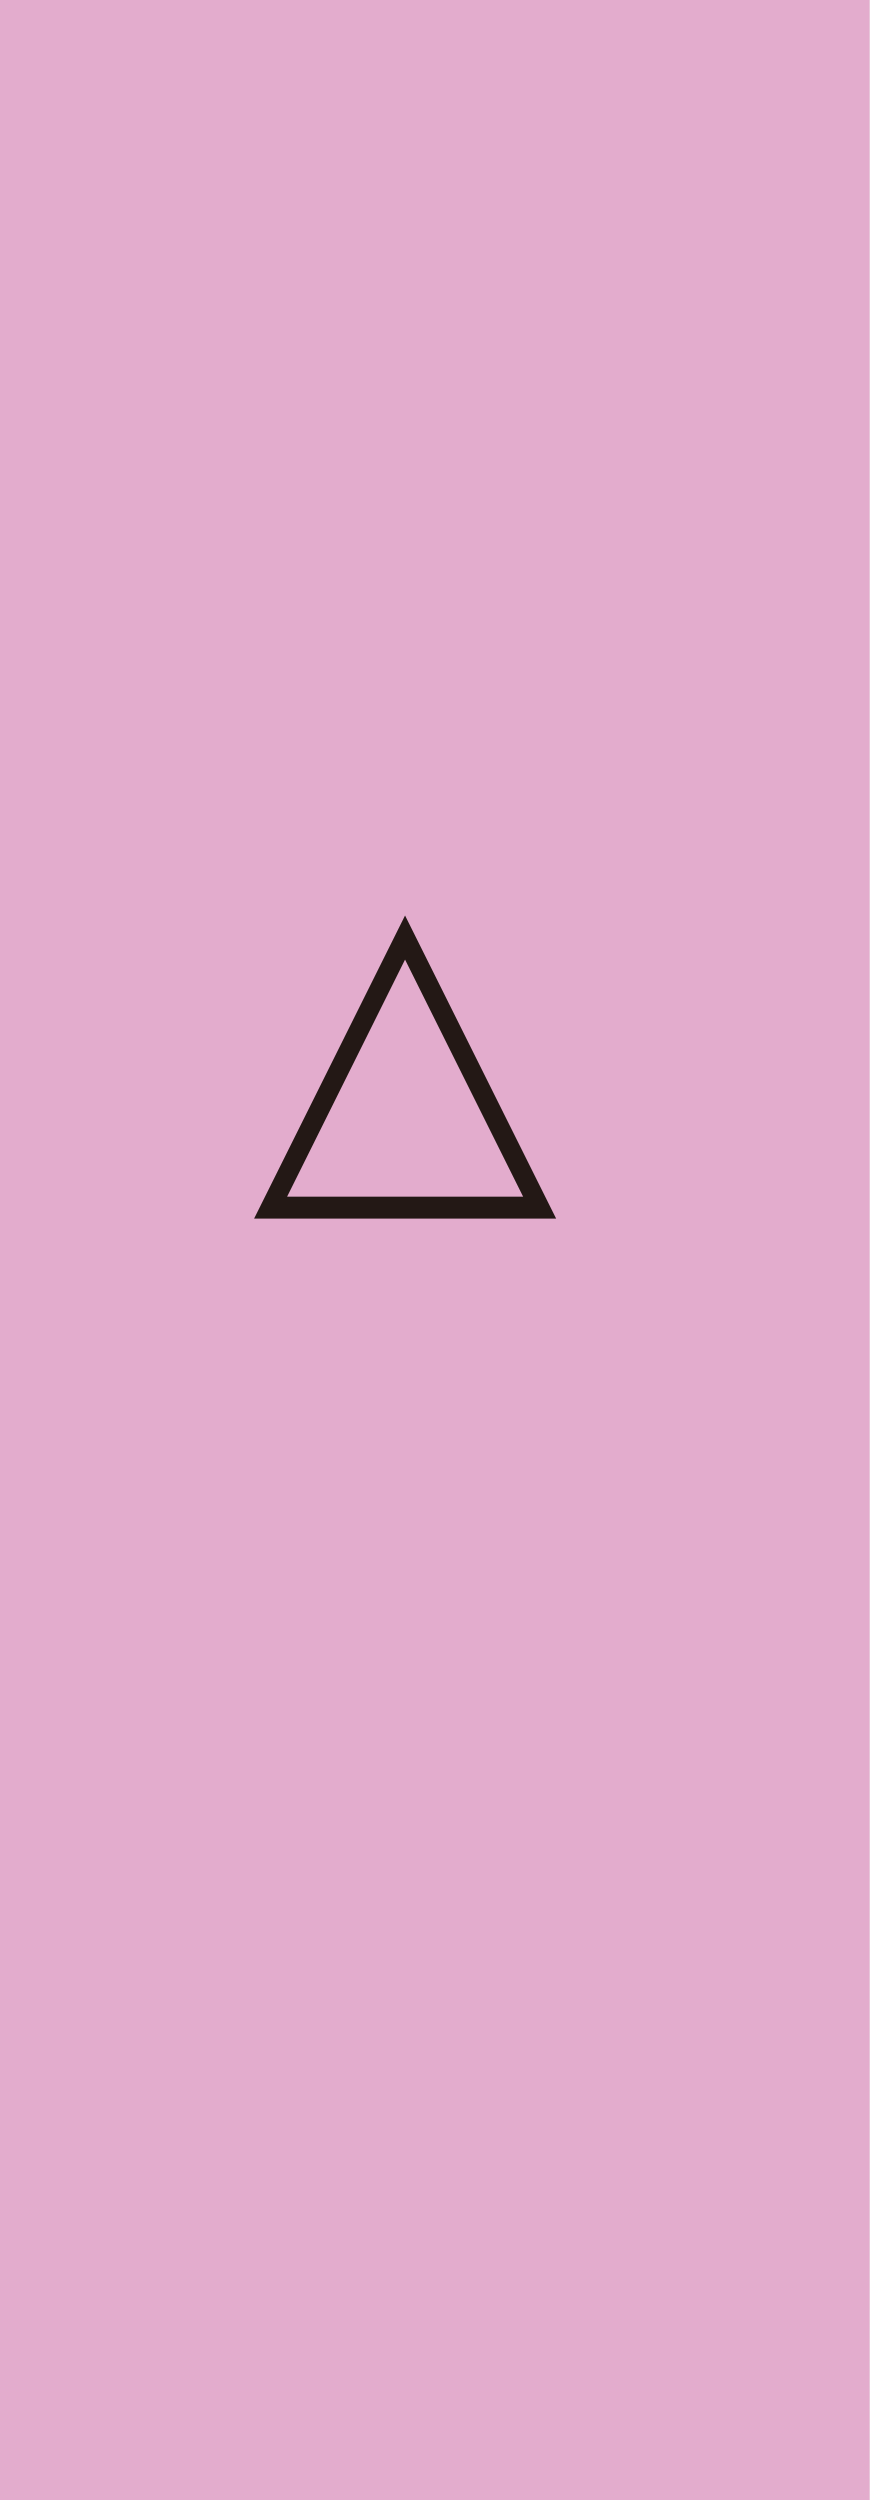
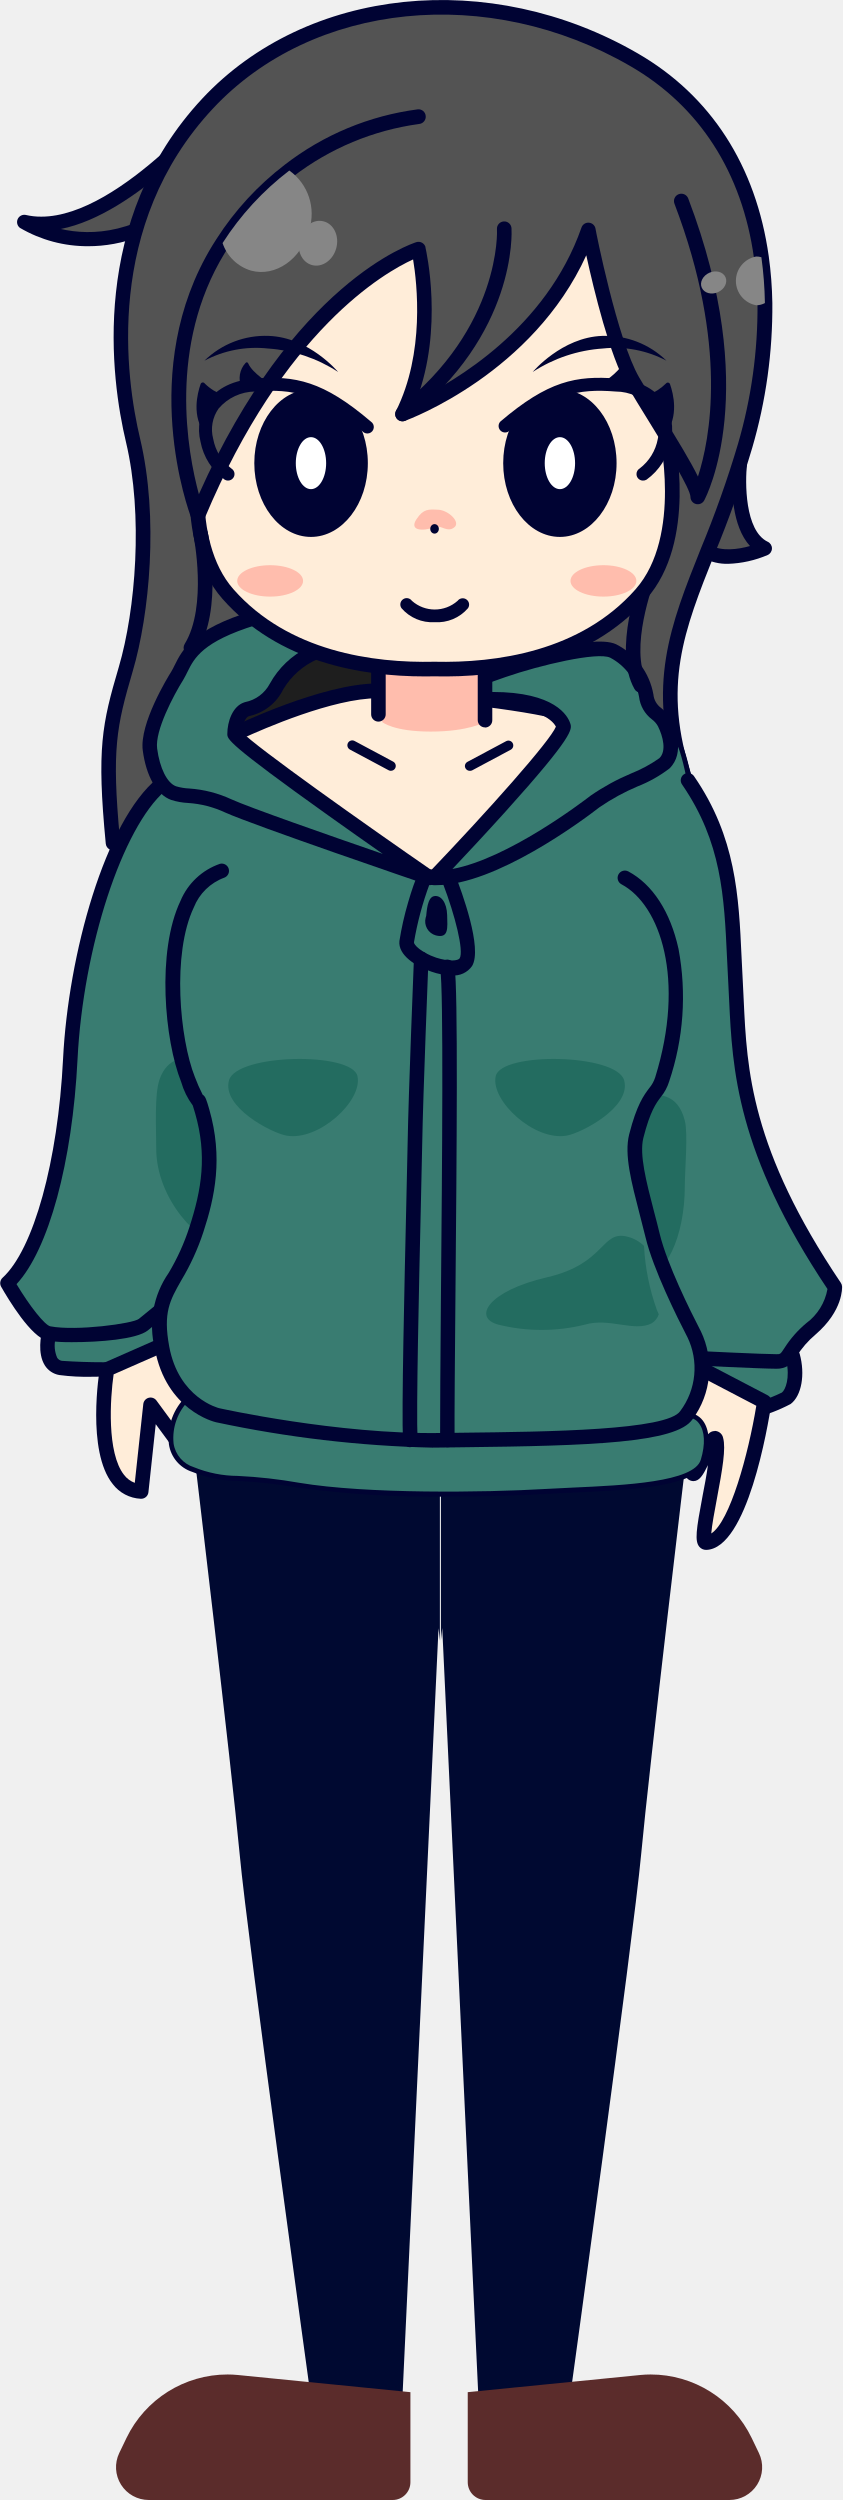
- <svg xmlns="http://www.w3.org/2000/svg" viewBox="0 0 103.23 296.77">
+ <svg xmlns="http://www.w3.org/2000/svg" viewBox="0 0 203.74 604.88">
  <defs>
-     <style>.cls-1{fill:#e3accd;}.cls-2{font-size:47px;fill:#231815;font-family:KozGoPr6N-Regular-83pv-RKSJ-H, Kozuka Gothic Pr6N;}</style>
+     <style>.cls-1{fill:#535353;}.cls-2{fill:#000333;}.cls-3{fill:#000931;}.cls-4{fill:#5b2c2b;}.cls-5{fill:#397c71;}.cls-6{fill:#ffedd9;}.cls-7{fill:#1e1e1e;}.cls-8{fill:#236c60;}.cls-9{fill:#ffbdad;}.cls-10{fill:#fff;}.cls-11{fill:#868686;}</style>
  </defs>
  <g id="レイヤー_2" data-name="レイヤー 2">
-     <g id="レイヤー_1-2" data-name="レイヤー 1">
-       <rect class="cls-1" width="103.23" height="296.77" />
-       <text class="cls-2" transform="translate(30.02 138.88)">△</text>
+     <g id="_女_表情パターン" data-name="【女】表情パターン">
+       <g id="ノーマル">
+         <g id="グループ_335" data-name="グループ 335">
+           <path id="パス_1098" data-name="パス 1098" class="cls-1" d="M179,112.06s-2,16.81,6,20.62c0,0-16.62,7.48-18.28-6.62S179,112.06,179,112.06Z" />
+           <path id="パス_1099" data-name="パス 1099" class="cls-2" d="M176.17,136.42a12.12,12.12,0,0,1-6-1.42,10.78,10.78,0,0,1-5.11-8.73A13.92,13.92,0,0,1,168,114.91,16,16,0,0,1,179,110.3a1.77,1.77,0,0,1,1.75,1.78,1.1,1.1,0,0,1,0,.18c-.5,4.33-.57,16.15,5,18.82a1.76,1.76,0,0,1,0,3.2A26.5,26.5,0,0,1,176.17,136.42Zm1-22.4a11.27,11.27,0,0,0-6.52,3.26,10.61,10.61,0,0,0-2.06,8.58,7.39,7.39,0,0,0,3.35,6.08c2.67,1.51,6.63,1,9.52.17-4.4-4.82-4.51-13.92-4.29-18.09Z" />
+         </g>
+         <g id="グループ_336" data-name="グループ 336">
+           <path id="パス_1100" data-name="パス 1100" class="cls-1" d="M56,22.21S27,58.63,5.81,53.67c0,0,19.48,13.22,41.81-7.27S56,22.21,56,22.21Z" />
+           <path id="パス_1101" data-name="パス 1101" class="cls-2" d="M21.44,59.57A32.26,32.26,0,0,1,4.82,55.13,1.76,1.76,0,0,1,6.21,52a16,16,0,0,0,3.78.42c19.46,0,44.35-30.93,44.62-31.26a1.77,1.77,0,0,1,1.83-.6,7.84,7.84,0,0,1,5.38,5.43c1.31,5.3-3.07,12.62-13,21.75S29.11,59.57,21.44,59.57ZM14.72,55.4c7.32,1.69,18.94,1.41,31.7-10.3C58.13,34.35,59,29,58.41,26.79a4,4,0,0,0-1.89-2.43C52.19,29.59,32.82,51.79,14.72,55.4Z" />
+         </g>
+         <g id="グループ_340" data-name="グループ 340">
+           <path id="パス_1107" data-name="パス 1107" class="cls-1" d="M180.28,107.88c-9.69,33.94-25.11,48.92-14.54,80.66s-57.16,58.18-57.16,58.18L27.35,204c-2.21-22.92-.88-28.6,3.07-42.07s6.18-36.83,1.77-55.34S24.7,52.35,50.27,25s69.64-30,103.13-10.58c18.9,11,28.13,28.5,30.83,47.81a89.23,89.23,0,0,1,.84,11.08A118.8,118.8,0,0,1,180.28,107.88Z" />
+           <path id="パス_1108" data-name="パス 1108" class="cls-2" d="M108.58,248.48a1.67,1.67,0,0,1-.82-.21L26.53,205.53a1.77,1.77,0,0,1-.94-1.4c-2.21-23-.92-28.91,3.15-42.73s5.94-36.8,1.74-54.44c-3.62-15.19-9-53.69,18.5-83.15,25.27-27,69.56-31.59,105.31-10.9C172,23.14,182.92,40.12,186,62a93,93,0,0,1,.87,11.3A121.29,121.29,0,0,1,182,108.36a259.76,259.76,0,0,1-9.13,25.7c-7.4,18.55-12.75,32-5.43,53.91,4.6,13.81-4.14,28.68-25.3,43a192.17,192.17,0,0,1-32.9,17.37A1.74,1.74,0,0,1,108.58,248.48ZM29,202.86l79.66,41.92c7.24-3,64.75-27.62,55.4-55.68-7.73-23.18-1.89-37.81,5.5-56.33a258.2,258.2,0,0,0,9-25.37h0a117.67,117.67,0,0,0,4.72-34,90.09,90.09,0,0,0-.84-10.88C179.58,41.73,169.22,25.65,152.52,16,118.17-3.91,75.71.4,51.55,26.23,25.16,54.44,30.42,91.52,33.9,106.15c4.54,19.08,2.26,42.54-1.79,56.26C28.17,175.84,27,181.26,29,202.85Z" />
+         </g>
+         <g id="体">
+           <path class="cls-3" d="M46.87,350.84s9.17,76.8,11.14,98c1.85,20,17.22,131.41,17.22,131.41H97.36l8.74-186.29.33,3V346.85Z" />
+           <path class="cls-3" d="M166.25,350.84s-9.18,76.8-11.14,98c-1.86,20-17.22,131.41-17.22,131.41H115.76L107,393.91l-.32,3V346.85Z" />
+           <path class="cls-4" d="M36,604.88H95a4.3,4.3,0,0,0,4.3-4.3V578.79l-41.8-4.16q-1.22-.12-2.43-.12h0a27.16,27.16,0,0,0-24.47,15.37l-1.75,3.64A7.93,7.93,0,0,0,36,604.88Z" />
+           <path class="cls-4" d="M176.48,604.88h-59a4.3,4.3,0,0,1-4.31-4.3V578.79l41.8-4.16c.81-.08,1.62-.12,2.44-.12h0a27.13,27.13,0,0,1,24.46,15.37l1.75,3.64A7.92,7.92,0,0,1,176.48,604.88Z" />
+           <g id="グループ_337" data-name="グループ 337">
+             <path id="パス_1102" data-name="パス 1102" class="cls-5" d="M11.84,322.69S10,330.07,14.65,331s21.27,0,21.27,0l9.58-14.33-12.56-2.42Z" />
+             <path id="パス_1103" data-name="パス 1103" class="cls-2" d="M22.32,333.11a51,51,0,0,1-8-.42,5.18,5.18,0,0,1-3.46-2.31c-1.91-3-.85-7.59-.73-8.1a1.81,1.81,0,0,1,1-1.22l21.11-8.49a1.71,1.71,0,0,1,1-.09l12.56,2.42a1.77,1.77,0,0,1,1.4,2.06,2,2,0,0,1-.27.65L37.4,331.93a1.75,1.75,0,0,1-1.37.78C35.57,332.74,28.51,333.11,22.32,333.11ZM13.4,324a7.39,7.39,0,0,0,.43,4.5,1.64,1.64,0,0,0,1.16.76,147.72,147.72,0,0,0,20,0l7.62-11.38L33.13,316Z" />
+           </g>
+           <g id="グループ_338" data-name="グループ 338">
+             <path id="パス_1104" data-name="パス 1104" class="cls-6" d="M25.89,331.31S21.1,360,34.16,360.88l2.26-21,7.16,9.75,6.19-28.84Z" />
+             <path id="パス_1105" data-name="パス 1105" class="cls-2" d="M34.16,362.63h-.11a9.05,9.05,0,0,1-6.79-3.58c-6.36-8-3.24-27.22-3.1-28a1.73,1.73,0,0,1,1-1.32l23.88-10.52a1.78,1.78,0,0,1,2.33.91,1.82,1.82,0,0,1,.11,1.08L45.3,350a1.76,1.76,0,0,1-3.14.67l-4.48-6.09-1.77,16.48A1.76,1.76,0,0,1,34.16,362.63Zm-6.67-30.1c-.83,5.77-1.69,19,2.53,24.33a5.76,5.76,0,0,0,2.59,1.92l2.06-19.08a1.77,1.77,0,0,1,3.17-.86l4.84,6.59,4.64-21.62Z" />
+           </g>
+           <g id="グループ_341" data-name="グループ 341">
+             <path id="パス_1109" data-name="パス 1109" class="cls-7" d="M59.7,165.26c8.51-7.11,17.85-14.63,23.63-14.14S96.64,158.31,97,164.51,82.49,175.09,76.3,176.26,53.82,185.43,53.74,178A18.56,18.56,0,0,1,59.7,165.26Z" />
+             <path id="パス_1110" data-name="パス 1110" class="cls-2" d="M57.74,182.87a6.59,6.59,0,0,1-3.91-1A4.52,4.52,0,0,1,52,178a20.22,20.22,0,0,1,6.55-14.07l0,0c9.91-8.28,18.61-15.1,24.92-14.54s14.85,7.74,15.24,15c.49,9.24-21.87,13.52-22.1,13.56a55.25,55.25,0,0,0-6.13,1.83A46.36,46.36,0,0,1,57.74,182.87Zm3.11-16.28A16.87,16.87,0,0,0,55.51,178c0,.76.26.94.37,1,1.89,1.36,9.16-1.07,13.51-2.51a57.49,57.49,0,0,1,6.6-2c8-1.49,19.43-5.87,19.22-9.91-.29-5.33-7.24-11.32-12-11.72-5.35-.43-15.56,8.06-22.33,13.71Z" />
+           </g>
+           <g id="グループ_343" data-name="グループ 343">
+             <path id="パス_1112" data-name="パス 1112" class="cls-5" d="M156,176.47a39.18,39.18,0,0,1,8.07,3.19c1.4,1.22,5.15,17.3,4,27.66S170.88,327,170.88,327s1.56,16.83-11.5,18.6-95.62-6.53-95.62-6.53S36.32,320.32,35,301s3.76-81.16,3.76-81.16l13.42-36.59,22.48-6.82Z" />
+             <path id="パス_1113" data-name="パス 1113" class="cls-2" d="M153.77,346.42c-22.3,0-87-6.47-90.08-6.78a.52.52,0,0,1-.27-.1c-1.13-.77-27.69-19.11-29-38.46-1.31-19.11,3.71-80.62,3.76-81.24a.45.45,0,0,1,0-.16l13.43-36.59a.61.61,0,0,1,.39-.36l22.47-6.82a.52.52,0,0,1,.17,0H156l.17,0a37.65,37.65,0,0,1,8.3,3.31c1.61,1.41,5.36,17.68,4.24,28.17-1.08,10.2,2.75,118.49,2.79,119.58a27,27,0,0,1-.88,8.81c-1.69,6-5.54,9.63-11.13,10.38A45.07,45.07,0,0,1,153.77,346.42ZM64,338.49c4,.4,82.76,8.22,95.34,6.51,12.36-1.67,11-17.79,11-18-.17-4.5-3.88-109.5-2.79-119.78,1.12-10.5-2.81-26.21-3.85-27.16a36,36,0,0,0-7.77-3H74.73l-22.11,6.71L39.33,220c-.21,2.55-5,62.29-3.75,81C36.81,319.13,62,337.1,64,338.48Z" />
+           </g>
+           <g id="グループ_345" data-name="グループ 345">
+             <path id="パス_1115" data-name="パス 1115" class="cls-5" d="M191.79,328.09c1.32,4.85.22,8.93-1.54,10.25A38.52,38.52,0,0,1,168,342.19c-9.92-1.54-8.6-8.82-8.6-8.82l13.22-16.52Z" />
+             <path id="パス_1116" data-name="パス 1116" class="cls-2" d="M172.64,344.3a33.05,33.05,0,0,1-4.87-.36,12.28,12.28,0,0,1-8.52-4.55,9,9,0,0,1-1.54-6.33,1.77,1.77,0,0,1,.35-.79l13.23-16.52a1.75,1.75,0,0,1,2.27-.42l19.12,11.24a1.8,1.8,0,0,1,.81,1c1.37,5,.45,10.15-2.19,12.13A39.87,39.87,0,0,1,172.64,344.3Zm-11.49-10.23a5.39,5.39,0,0,0,1,3.32,8.92,8.92,0,0,0,6.15,3.06,37.25,37.25,0,0,0,20.88-3.52c.87-.66,2-3.54,1.07-7.7l-17.17-10.09Z" />
+           </g>
+           <g id="グループ_346" data-name="グループ 346">
+             <path id="パス_1117" data-name="パス 1117" class="cls-6" d="M184.91,339.19s-5.14,33.76-14.06,34.08c-2.37.09,3.71-20.1,2.4-24.87-.75-2.75-4.8,10.24-5.83,8-3.9-8.7-5.83-29.36-5.83-29.36Z" />
+             <path id="パス_1118" data-name="パス 1118" class="cls-2" d="M170.83,375a2.11,2.11,0,0,1-1.61-.74c-1.17-1.37-.78-4.1.75-12.22.44-2.34,1-5.11,1.32-7.55-1.26,2.57-2.1,3.87-3.56,3.87h0a2.12,2.12,0,0,1-1.89-1.32c-4-8.86-5.89-29.06-6-29.91a1.77,1.77,0,0,1,2.57-1.73l23.32,12.19a1.77,1.77,0,0,1,.93,1.83c-.89,5.87-5.86,35.22-15.74,35.58Zm2.08-28.78h.21a2.1,2.1,0,0,1,1.84,1.68c.7,2.55-.15,7.51-1.52,14.79-.52,2.79-1.2,6.36-1.35,8.34,4.51-2.88,8.95-19.06,10.9-30.9l-19.28-10.08a136.22,136.22,0,0,0,4.36,23c.29-.59.58-1.2.81-1.68C170.46,348,171.3,346.25,172.91,346.25Z" />
+           </g>
+           <g id="グループ_348" data-name="グループ 348">
+             <path id="パス_1120" data-name="パス 1120" class="cls-5" d="M166.5,188.81C177.62,205,177,220.22,178,237.73s0,37.91,24,73.61c0,0,.33,4.85-5.79,10.14s-4.79,7.93-8.31,7.93-21.38-.88-21.38-.88l-28.27-18.07V247l3.3-23.86" />
+             <path id="パス_1121" data-name="パス 1121" class="cls-2" d="M187.87,331.17c-3.53,0-20.73-.84-21.46-.88a1.75,1.75,0,0,1-.86-.28l-28.27-18.07a1.74,1.74,0,0,1-.81-1.48V247a1.93,1.93,0,0,1,0-.24l3.3-23.86a1.76,1.76,0,0,1,3.5.43v.05L140,247.11v62.38l27.06,17.3c2.83.14,17.69.86,20.82.86.92,0,.95,0,1.91-1.48a26.11,26.11,0,0,1,5.26-6,13.1,13.1,0,0,0,5.16-8.29c-22.07-33-23-53.36-23.79-69.76q-.1-2.16-.21-4.26c-.12-2-.21-4.05-.3-6-.7-15.07-1.3-28.08-10.85-42a1.76,1.76,0,1,1,2.82-2.12.83.83,0,0,1,.08.12c10.12,14.73,10.78,28.86,11.47,43.82.09,2,.18,4,.3,6q.12,2.12.21,4.29c.79,16.88,1.68,36,23.51,68.43a1.8,1.8,0,0,1,.29.87c0,.23.32,5.79-6.39,11.59a22.62,22.62,0,0,0-4.61,5.29A5.18,5.18,0,0,1,187.87,331.17Z" />
+           </g>
+           <g id="グループ_349" data-name="グループ 349">
+             <path id="パス_1122" data-name="パス 1122" class="cls-5" d="M67,216.79l-3.77,22.6V296.9s-25.46,21.16-28.6,23.64-19.34,2.81-22.81,2.15S1.76,310.46,1.76,310.46c7.61-6.95,13.89-27.77,15.21-54.21s10.67-57.17,22.21-66.6l16-3.49,9.52,11.57" />
+             <path id="パス_1123" data-name="パス 1123" class="cls-2" d="M17.56,324.74a42.23,42.23,0,0,1-6-.32c-4-.75-9.64-10.21-11.28-13.09a1.77,1.77,0,0,1,.34-2.17c7.51-6.86,13.4-28.16,14.64-53,1.26-25.22,10.15-57.5,22.86-67.87a1.81,1.81,0,0,1,.74-.35l16-3.49a1.77,1.77,0,0,1,1.74.6l9.52,11.57a1.77,1.77,0,0,1-2.73,2.24l-8.83-10.74L40,191.29c-10.39,8.91-19.88,37.9-21.24,65-1.26,25-7,46.05-14.76,54.41,3.18,5.32,6.88,10,8.2,10.21,6.24,1.19,20-.67,21.39-1.8,2.82-2.22,24-19.79,27.93-23.08V239.39a1.37,1.37,0,0,1,0-.29l3.77-22.6a1.77,1.77,0,0,1,3.48.58L65,239.53V296.9a1.77,1.77,0,0,1-.63,1.36c-1,.87-25.5,21.2-28.63,23.66C33,324.07,23.93,324.74,17.56,324.74Z" />
+           </g>
+           <g id="グループ_350" data-name="グループ 350">
+             <path id="パス_1124" data-name="パス 1124" class="cls-5" d="M45.51,338.23c-3.91,3.14-7.55,14,1.21,17.35s8.76,1,25.62,3.8,46,2.31,59.83,1.49,35.86-.66,37.93-7.44-.21-11.15-4-11-54.21-4.18-54.21-4.18l-59.67-1.15Z" />
+             <path id="パス_1125" data-name="パス 1125" class="cls-2" d="M108.26,362.11a242.43,242.43,0,0,1-36-2.15,118.43,118.43,0,0,0-14.79-1.65,29.76,29.76,0,0,1-10.94-2.18,8.26,8.26,0,0,1-5.66-6.67,13.91,13.91,0,0,1,4.28-11.7.61.61,0,0,1,.27-.12l6.66-1.15,59.78,1.14c.54.05,50.45,4.33,54.18,4.18a4.79,4.79,0,0,1,4,1.89c1.65,2.16,1.88,5.77.63,9.9-1.89,6.18-17.83,6.9-31.88,7.53-2.31.1-4.53.21-6.58.33C125.92,361.83,117.33,362.11,108.26,362.11Zm-62.5-23.33A12.89,12.89,0,0,0,42,349.28,7.11,7.11,0,0,0,46.93,355a28.53,28.53,0,0,0,10.6,2.1,118.49,118.49,0,0,1,14.91,1.67c16.33,2.72,44.65,2.37,59.7,1.48,2.05-.12,4.28-.23,6.6-.33,12.31-.56,29.17-1.32,30.81-6.7,1.15-3.76,1-7-.44-8.84a3.44,3.44,0,0,0-3-1.43c-3.79.12-52.22-4-54.28-4.18l-59.63-1.15Z" />
+           </g>
+           <g id="グループ_351" data-name="グループ 351">
+             <path id="パス_1126" data-name="パス 1126" class="cls-8" d="M58.92,277.91c0,12.26,1.07,23.29-4.76,23.29s-16.36-11-16.36-23.29c0-4.92-.48-13.08.81-16.76,1.92-5.5,6.25-5.45,9.75-5.45C54.19,255.7,58.92,265.64,58.92,277.91Z" />
+           </g>
+           <g id="グループ_352" data-name="グループ 352">
+             <path id="パス_1127" data-name="パス 1127" class="cls-8" d="M165.69,287c0,12.26-4.72,22.21-10.55,22.21s-10.55-9.95-10.55-22.21,4.72-22.21,10.55-22.21c4,0,8.77-.56,10.55,6.34C166.51,274.28,165.69,283.14,165.69,287Z" />
+           </g>
+           <g id="グループ_353" data-name="グループ 353">
+             <path id="パス_1128" data-name="パス 1128" class="cls-6" d="M56.75,177.57S78.45,167,91.56,167.11s43.09,3.74,46.39,6.27-24.27,41.15-34.86,38.7-43.81-23.93-43.81-23.93Z" />
+             <path id="パス_1129" data-name="パス 1129" class="cls-2" d="M104,214a5.94,5.94,0,0,1-1.32-.15c-10.76-2.49-43-23.29-44.37-24.17a1.8,1.8,0,0,1-.76-1.07L55,178a1.76,1.76,0,0,1,.95-2c.89-.44,22-10.64,35.4-10.64h.19c12,.09,43.41,3.54,47.46,6.63,1.74,1.34.81,4-.32,6.38C134.26,187.8,114.76,214,104,214Zm-43.18-26.9c4.5,2.88,33.25,21.14,42.66,23.32.88.2,3.56.16,9.25-4.62,11.23-9.45,22.92-27.36,23.69-31.22-4.57-2.09-31.63-5.55-44.88-5.64h-.17c-10.78,0-27.81,7.48-32.58,9.67Z" />
+           </g>
+           <g id="グループ_354" data-name="グループ 354">
+             <path id="パス_1130" data-name="パス 1130" class="cls-5" d="M151.21,212.4c10.58,5.62,16.42,25,9,48.78-1.24,4-3.55,2.95-6.29,13.72-1.41,5.55,1.65,14.52,4,24.1,2.18,9,9.94,23.59,10,23.78a19.1,19.1,0,0,1-1.87,19.62c-4,5.83-34.38,5.75-59.62,6.09s-53.77-6.09-53.77-6.09-10.91-2.51-13.46-16.35,3.75-14.39,8.31-28.48c3-9.29,4.53-18,1.41-28.75-1.62-5.59.11,1.2-3.42-7.68-4.92-12.37-7.18-45.65,8.24-50.52" />
+             <path id="パス_1131" data-name="パス 1131" class="cls-2" d="M104.57,350.26a281.19,281.19,0,0,1-52.29-6.14c-.5-.11-12.08-2.95-14.81-17.75A22.51,22.51,0,0,1,40.8,308a53.87,53.87,0,0,0,5-11c3-9.21,4.36-17.45,1.39-27.72-.1-.36-.38-1.3-.55-1.81a17.75,17.75,0,0,1-2.81-5.7c-4-10-6-31.55-.16-43.8A16,16,0,0,1,53.22,209a1.76,1.76,0,0,1,1.06,3.35,12.6,12.6,0,0,0-7.39,7.21c-5.33,11.22-3.41,31.77.25,41a42.14,42.14,0,0,0,1.89,4.3c.69.41.91,1.19,1.6,3.54C54,280.12,52,289.61,49.2,298.11a57.65,57.65,0,0,1-5.33,11.66c-2.77,4.87-4.44,7.81-2.93,16,2.3,12.55,12,14.93,12.12,14.95.27.06,28.66,6.36,53.35,6l5.42-.07c20.93-.24,49.6-.58,52.76-5.24a17.26,17.26,0,0,0,1.71-17.93l-.1-.18c-2.39-4.62-8.15-16.2-10-23.89-.46-1.9-.95-3.77-1.43-5.62-2-7.76-3.78-14.44-2.54-19.33,1.83-7.18,3.57-9.48,4.83-11.16a7.72,7.72,0,0,0,1.47-2.64c7.34-23.62,1.27-41.69-8.16-46.7a1.76,1.76,0,1,1,1.65-3.12h0c5.87,3.13,10.19,9.78,12.15,18.76a63.64,63.64,0,0,1-2.28,32.1,11,11,0,0,1-2,3.72c-1.15,1.52-2.58,3.41-4.23,9.91-1,4,.71,10.59,2.52,17.57.48,1.85,1,3.75,1.45,5.68,1.77,7.31,7.39,18.59,9.72,23.1a4.17,4.17,0,0,0,.21.4,20.73,20.73,0,0,1-2,21.31c-3.9,5.75-24.56,6.42-55.64,6.78l-5.41.07C105.83,350.24,105.2,350.26,104.57,350.26Z" />
+           </g>
+           <g id="グループ_355" data-name="グループ 355">
+             <path id="パス_1132" data-name="パス 1132" class="cls-5" d="M105,212.39s32.28-33.71,31.29-36.8S130.13,169,118,169.2l-4.35-4a71.19,71.19,0,0,1,8-3.06c6.57-2.27,22.45-6.64,26.69-4.65a15.12,15.12,0,0,1,8,10.8c.66,4.19,3.08,4,4.4,6.61s2.65,7.21,0,9.77-11.9,5.43-16.75,9.18S118.45,212.83,105,212.39Z" />
+             <path id="パス_1133" data-name="パス 1133" class="cls-2" d="M105.57,214.17c-.21,0-.42,0-.62,0a1.76,1.76,0,0,1-1.22-3c14.29-14.92,29.44-31.95,30.77-35.35-1-2-5.35-5.08-16.46-4.86a1.79,1.79,0,0,1-1.23-.46l-4.35-4a1.76,1.76,0,0,1-.11-2.49,1.63,1.63,0,0,1,.46-.36,72.11,72.11,0,0,1,8.28-3.18c.21-.07,21.9-7.44,28-4.58a16.94,16.94,0,0,1,9,12.12,4.57,4.57,0,0,0,1.93,3.33,8.58,8.58,0,0,1,2.31,2.77c.91,1.81,3.57,8-.35,11.82a31.7,31.7,0,0,1-7.76,4.36,52.42,52.42,0,0,0-9.14,5C141,198.46,119.92,214.17,105.57,214.17Zm13.54-46.75c15.22,0,18.29,5.81,18.87,7.63.44,1.36.93,2.89-15.64,21.28-4.85,5.37-9.77,10.64-12.87,13.92,13.35-2.47,31.26-16.06,33.47-17.77a54.29,54.29,0,0,1,9.81-5.36,32.55,32.55,0,0,0,6.79-3.68c1.75-1.7.9-5.22-.35-7.73a5.22,5.22,0,0,0-1.47-1.67,8,8,0,0,1-3.1-5.45,13.44,13.44,0,0,0-7-9.47c-3.09-1.44-16.86,1.77-25.38,4.72-2.46.85-4.19,1.49-5.37,1.95l1.8,1.64Z" />
+           </g>
+           <g id="グループ_356" data-name="グループ 356">
+             <path id="パス_1134" data-name="パス 1134" class="cls-5" d="M61.64,149.47c-16.36,5-16.57,10.47-18.78,14s-7.27,12.79-6.61,17.85,2.64,9.47,5.73,10.58,6.39,0,13.22,3.08S104,212.39,104,212.39s-47.25-32.62-47.25-34.82.89-5.28,2.87-5.94a10.55,10.55,0,0,0,7.27-5.52,19.34,19.34,0,0,1,9.59-8.36c2.09-.45-6.38-8.27-6.38-8.27Z" />
+             <path id="パス_1135" data-name="パス 1135" class="cls-2" d="M104,214.16a1.8,1.8,0,0,1-.57-.1c-1.72-.58-42.11-14.39-48.94-17.47a25,25,0,0,0-9-2.31,16,16,0,0,1-4.06-.73c-3.5-1.25-6.07-5.74-6.89-12-.84-6.46,6.08-17.75,6.87-19,.29-.47.56-1,.85-1.6,1.83-3.69,4.33-8.73,18.9-13.15a1.81,1.81,0,0,1,.51-.08H70.1a1.75,1.75,0,0,1,1.19.47c7.88,7.28,7.42,9,7.2,9.77a2.11,2.11,0,0,1-1.65,1.52,18.1,18.1,0,0,0-8.32,7.32,11.92,11.92,0,0,1-8.1,6.43l-.25.08c-.79.26-1.52,2-1.64,3.8,3.12,3.43,29.86,22.37,46.47,33.84a1.78,1.78,0,0,1,.45,2.46,1.8,1.8,0,0,1-1.46.76ZM61.9,151.24c-12.9,4-14.9,8-16.52,11.27-.33.66-.63,1.28-1,1.9-2.45,3.91-6.92,12.42-6.36,16.69.63,4.78,2.42,8.37,4.57,9.14a13,13,0,0,0,3.21.54,28.87,28.87,0,0,1,10.15,2.6c4.38,2,23.73,8.76,36.67,13.23-3.95-2.76-8.62-6.05-13.26-9.36C55,179.86,55,178.85,55,177.58c0-3,1.28-6.7,4.07-7.63l.26-.08a8.63,8.63,0,0,0,5.94-4.43,21.15,21.15,0,0,1,9.23-8.8,54.07,54.07,0,0,0-5.08-5.4Z" />
+           </g>
+           <g id="グループ_357" data-name="グループ 357">
+             <path id="パス_1136" data-name="パス 1136" class="cls-9" d="M117.35,174.71s-4,2.3-13.11,2.3-11.74-2.3-11.74-2.3v-13h24.84Z" />
+           </g>
+           <g id="グループ_360" data-name="グループ 360">
+             <path id="パス_1140" data-name="パス 1140" class="cls-2" d="M94.58,186.5a1.19,1.19,0,0,1-.56-.14l-9.35-5a1.18,1.18,0,0,1,1.12-2.08h0l9.34,5a1.18,1.18,0,0,1,.49,1.59,1.16,1.16,0,0,1-1,.62Z" />
+           </g>
+           <g id="グループ_361" data-name="グループ 361">
+             <path id="パス_1141" data-name="パス 1141" class="cls-2" d="M113.66,186.5a1.19,1.19,0,0,1-1.18-1.17,1.17,1.17,0,0,1,.62-1l9.36-5a1.17,1.17,0,1,1,1.11,2.07h0l-9.35,5A1.19,1.19,0,0,1,113.66,186.5Z" />
+           </g>
+           <g id="グループ_362" data-name="グループ 362">
+             <path id="パス_1142" data-name="パス 1142" class="cls-2" d="M109.28,236a15.37,15.37,0,0,1-4.88-.9c-3.81-1.29-8.13-4-7.76-7.43a74.28,74.28,0,0,1,2.1-9.32c2-6.85,2.74-7.35,3.27-7.68a1.86,1.86,0,0,1,1.21-.3l5.27.11a1.76,1.76,0,0,1,1.61,1.11c1.61,4.12,6.69,17.87,4.12,22.14A5.38,5.38,0,0,1,109.28,236Zm-5.35-22.09A77.61,77.61,0,0,0,100.16,228c-.06.55,1.7,2.46,5.38,3.71,3.13,1,5.31.76,5.68.15,1.06-1.78-1.14-10.47-4-17.94Z" />
+           </g>
+           <g id="グループ_363" data-name="グループ 363">
+             <path id="パス_1143" data-name="パス 1143" class="cls-2" d="M105,216.83c1.65-.34,3.11,1.48,3.19,4.58s.42,5.7-2.72,4.92A3.52,3.52,0,0,1,103,222a2.91,2.91,0,0,1,.12-.39C103.24,220.59,103.38,217.16,105,216.83Z" />
+           </g>
+           <g id="グループ_364" data-name="グループ 364">
+             <path id="パス_1144" data-name="パス 1144" class="cls-2" d="M99.26,350.16a1.77,1.77,0,0,1-1.76-1.67c-.35-7.06.34-37.14.8-57.05.15-6.27.27-11.48.32-14.52.21-12.43,1.52-44.65,1.53-45a1.76,1.76,0,0,1,3.52.15c0,.32-1.31,32.5-1.52,44.9-.06,3-.18,8.25-.32,14.54-.46,19.85-1.15,49.85-.8,56.77a1.77,1.77,0,0,1-1.68,1.85h-.09Z" />
+           </g>
+           <g id="グループ_365" data-name="グループ 365">
+             <path id="パス_1145" data-name="パス 1145" class="cls-2" d="M108.25,350.16a1.77,1.77,0,0,1-1.77-1.74c0-6,.07-19.64.21-35.38.28-31.06.66-73.59-.18-78.62a1.77,1.77,0,1,1,3.46-.7.5.5,0,0,0,0,.12c.89,5.34.52,46.31.23,79.23-.14,15.73-.26,29.31-.21,35.31a1.75,1.75,0,0,1-1.75,1.78h0Z" />
+           </g>
+           <g id="グループ_368" data-name="グループ 368">
+             <path id="パス_1149" data-name="パス 1149" class="cls-2" d="M91.56,174.6a1.76,1.76,0,0,1-1.76-1.77h0V161.4a1.76,1.76,0,0,1,3.52-.12v11.55A1.76,1.76,0,0,1,91.56,174.6Z" />
+           </g>
+           <g id="グループ_369" data-name="グループ 369">
+             <path id="パス_1150" data-name="パス 1150" class="cls-2" d="M117.35,176a1.76,1.76,0,0,1-1.76-1.76h0V161.73a1.76,1.76,0,0,1,3.52,0v12.53a1.76,1.76,0,0,1-1.76,1.77Z" />
+           </g>
+           <g id="グループ_372" data-name="グループ 372">
+             <path id="パス_1152" data-name="パス 1152" class="cls-8" d="M159.39,318a4,4,0,0,1-1.68,2.16c-4.2,2.21-10.25-1.42-16.2.34a43.34,43.34,0,0,1-20.93,0c-6.29-1.65-2.54-8.15,11.79-11.46s13-11.49,19.5-9.81a8.78,8.78,0,0,1,3.95,2.22,54.1,54.1,0,0,0,3.08,15.41Z" />
+           </g>
+           <g id="グループ_373" data-name="グループ 373">
+             <path id="パス_1153" data-name="パス 1153" class="cls-8" d="M137.14,274.76c-7.81,1.42-18.51-8.43-17.2-14.38s29.26-5.45,31.07,1S140.77,274.1,137.14,274.76Z" />
+           </g>
+           <g id="グループ_374" data-name="グループ 374">
+             <path id="パス_1154" data-name="パス 1154" class="cls-8" d="M69.29,274.76c7.81,1.42,18.51-8.43,17.2-14.38s-29.26-5.45-31.08,1S65.66,274.1,69.29,274.76Z" />
+           </g>
+         </g>
+         <g id="グループ_342" data-name="グループ 342">
+           <path id="パス_1111" data-name="パス 1111" class="cls-2" d="M155.05,167.6a1.75,1.75,0,0,1-1.54-.9c-5.32-9.44,1.23-26.66,1.51-27.39a1.76,1.76,0,0,1,3.29,1.27c-.06.17-6.23,16.41-1.73,24.39a1.76,1.76,0,0,1-.67,2.4,1.74,1.74,0,0,1-.87.23Z" />
+         </g>
+         <g id="グループ_358" data-name="グループ 358">
+           <path id="パス_1137" data-name="パス 1137" class="cls-6" d="M161.12,104.14s6.13,25.85-6,39.61c-12,13.55-30.58,18.56-50,18.12-19.39.44-38-4.57-50-18.12-12.14-13.76-6-39.61-6-39.61s38.68-62.81,53.17-64.58,55-1.76,58.79,64.58" />
+           <path id="パス_1138" data-name="パス 1138" class="cls-2" d="M102.74,163.66c-15.26,0-35.39-3.43-48.89-18.74-12.6-14.28-6.66-40.1-6.4-41.19a1.67,1.67,0,0,1,.21-.52c4-6.5,39.55-63.58,54.45-65.4,10.63-1.29,26-.58,38.84,10.16,13,10.9,20.41,29.72,21.91,55.91.55,2.42,5.8,27.17-6.44,41C142.21,161,120.66,164,105.09,163.64Zm2.36-3.55c14.91.34,35.37-2.43,48.68-17.53,11.41-12.92,5.68-37.79,5.62-38a2.87,2.87,0,0,1-.05-.31C157.93,79,151,61,138.69,50.67c-11.87-9.93-26.22-10.57-36.15-9.36-3.09.38-11.21,5.06-30.79,32.22-10.53,14.6-19.64,29.2-20.93,31.28-.59,2.72-5.07,25.59,5.67,37.77,13.32,15.1,33.79,17.87,48.61,17.53Z" />
+         </g>
+         <g id="グループ_359" data-name="グループ 359">
+           <path id="パス_1139" data-name="パス 1139" class="cls-2" d="M105.14,150.54a9.8,9.8,0,0,1-8-3.39,1.54,1.54,0,0,1,2.52-1.78h0a8.32,8.32,0,0,0,11.06,0,1.55,1.55,0,0,1,2.15-.32,1.52,1.52,0,0,1,.35,2.12A9.8,9.8,0,0,1,105.14,150.54Z" />
+         </g>
+         <g id="グループ_366" data-name="グループ 366">
+           <path id="パス_1146" data-name="パス 1146" class="cls-1" d="M164.86,48.6c17.63,46.28,4,71.62,4,71.62,0-3.52-10.14-18.51-15.65-28s-10.8-36.6-10.8-36.6c-11.24,32.18-45,44.52-45,44.52,9-17.85,3.89-39.89,3.89-39.89s-30.41,9.51-53.37,64.36c0,0-13.15-34.61,5-64.36.31-.49.61-1,.93-1.47h0A68.48,68.48,0,0,1,70,41.26a65.45,65.45,0,0,1,31.27-13" />
+           <path id="パス_1147" data-name="パス 1147" class="cls-2" d="M47.88,126.41h0a1.79,1.79,0,0,1-1.62-1.14C45.69,123.82,33,89.5,51.41,59.36c.29-.47.58-.94.88-1.39a1.27,1.27,0,0,1,.07-.12,70.55,70.55,0,0,1,16.55-18,66.64,66.64,0,0,1,32.21-13.4A1.75,1.75,0,0,1,103,28.05v0A1.77,1.77,0,0,1,101.39,30,64.28,64.28,0,0,0,71,42.66a66.86,66.86,0,0,0-15.64,17l-.09.14c-.31.47-.6.95-.9,1.43-13.74,22.48-9,48.19-6.25,58.35C70.9,68.44,99.49,59,100.73,58.59a1.77,1.77,0,0,1,2.21,1.15l0,.14c.2.85,4.42,19.64-2.17,36.86,9.16-4.41,31.38-17.24,39.92-41.68a1.74,1.74,0,0,1,1.79-1.18,1.76,1.76,0,0,1,1.6,1.42c0,.27,5.3,27,10.59,36.06,1.55,2.66,3.44,5.71,5.44,8.94,4,6.44,7,11.41,8.76,15,2.88-8.84,7.43-31.61-5.68-66A1.76,1.76,0,1,1,166.51,48h0c17.71,46.5,4.44,72,3.87,73.09a1.77,1.77,0,0,1-3.32-.84c0-2-6-11.67-9.92-18.06-2-3.25-3.91-6.33-5.48-9-4.07-7-7.93-22.85-9.81-31.42C128.9,90.23,99.3,101.34,98,101.82a1.76,1.76,0,0,1-2.27-1,1.8,1.8,0,0,1,.09-1.4c7-14,5.09-30.88,4.13-36.65-6.86,3.12-31.32,17-50.42,62.6A1.78,1.78,0,0,1,47.88,126.41Z" />
+         </g>
+         <g id="グループ_370" data-name="グループ 370">
+           <path id="パス_1151" data-name="パス 1151" class="cls-9" d="M105.46,127.51c-3.76,1.24-6.38.69-4.7-1.87s2.87-2.42,5.29-2.31,5.52,3,3.84,4.29S106.85,127.05,105.46,127.51Z" />
+         </g>
+         <g id="グループ_371" data-name="グループ 371">
+           <ellipse id="楕円形_27" data-name="楕円形 27" class="cls-2" cx="105.14" cy="127.96" rx="1.04" ry="1.15" />
+         </g>
+         <g id="グループ_383" data-name="グループ 383">
+           <g id="グループ_381" data-name="グループ 381">
+             <g id="グループ_375" data-name="グループ 375">
+               <path id="パス_1155" data-name="パス 1155" class="cls-2" d="M161.25,87.27a21.09,21.09,0,0,0-15.56-6c-9.78.35-16.8,8.73-16.8,8.73a35.38,35.38,0,0,1,17-5.68A26.7,26.7,0,0,1,161.25,87.27Z" />
+             </g>
+             <g id="グループ_379" data-name="グループ 379">
+               <g id="グループ_376" data-name="グループ 376">
+                 <path id="パス_1156" data-name="パス 1156" class="cls-2" d="M155.54,116.28A1.57,1.57,0,0,1,154,114.7a1.55,1.55,0,0,1,.75-1.34,11.61,11.61,0,0,0,4.41-7.18,8.81,8.81,0,0,0-1.3-7.32,11.73,11.73,0,0,0-8.9-4.13c-9.23-.73-15.16.5-25.9,9.66a1.57,1.57,0,0,1-2-2.39h0c11.54-9.83,18.28-11.19,28.2-10.4,6.35.5,9.59,3.21,11.19,5.4a12.08,12.08,0,0,1,1.82,9.9,14.66,14.66,0,0,1-5.83,9.15A1.59,1.59,0,0,1,155.54,116.28Z" />
+               </g>
+               <g id="グループ_377" data-name="グループ 377">
+                 <path id="パス_1157" data-name="パス 1157" class="cls-2" d="M145.31,92.9s4.33-2.56,5.36-5a.36.36,0,0,1,.46-.2.38.38,0,0,1,.16.12,5.47,5.47,0,0,1,1,5.82Z" />
+               </g>
+               <g id="グループ_378" data-name="グループ 378">
+                 <path id="パス_1158" data-name="パス 1158" class="cls-2" d="M156.68,95.6a12.16,12.16,0,0,0,4.45-2.81.56.56,0,0,1,.78-.12.53.53,0,0,1,.19.25c.83,2.35,2.21,7.85-1.12,12.15Z" />
+               </g>
+             </g>
+             <g id="グループ_380" data-name="グループ 380">
+               <ellipse id="楕円形_28" data-name="楕円形 28" class="cls-2" cx="135.47" cy="112.06" rx="11.95" ry="16.08" />
+               <path id="パス_1159" data-name="パス 1159" class="cls-2" d="M135.47,129.91c-7.56,0-13.72-8-13.72-17.85s6.16-17.85,13.72-17.85,13.71,8,13.71,17.85S143,129.91,135.47,129.91Zm0-32.17c-5.62,0-10.19,6.43-10.19,14.32s4.57,14.32,10.19,14.32,10.18-6.42,10.18-14.32S141.09,97.74,135.47,97.74Z" />
+             </g>
+           </g>
+           <g id="グループ_382" data-name="グループ 382">
+             <ellipse id="楕円形_29" data-name="楕円形 29" class="cls-10" cx="135.47" cy="112.06" rx="3.67" ry="6.29" />
+           </g>
+         </g>
+         <g id="グループ_391" data-name="グループ 391">
+           <g id="グループ_384" data-name="グループ 384">
+             <path id="パス_1160" data-name="パス 1160" class="cls-2" d="M49.46,87.27a21.07,21.07,0,0,1,15.56-6C74.8,81.6,81.81,90,81.81,90a35.3,35.3,0,0,0-17-5.68A26.67,26.67,0,0,0,49.46,87.27Z" />
+           </g>
+           <g id="グループ_388" data-name="グループ 388">
+             <g id="グループ_385" data-name="グループ 385">
+               <path id="パス_1161" data-name="パス 1161" class="cls-2" d="M55.16,116.28a1.53,1.53,0,0,1-.81-.23,14.66,14.66,0,0,1-5.83-9.15A12.08,12.08,0,0,1,50.34,97c1.6-2.19,4.84-4.9,11.19-5.4,9.92-.78,16.67.57,28.2,10.4a1.57,1.57,0,1,1-2,2.39C76.94,95.23,71,94,61.78,94.73a11.73,11.73,0,0,0-8.9,4.13,8.81,8.81,0,0,0-1.3,7.32A11.64,11.64,0,0,0,56,113.37a1.56,1.56,0,0,1,.5,2.16,1.58,1.58,0,0,1-1.34.75Z" />
+             </g>
+             <g id="グループ_386" data-name="グループ 386">
+               <path id="パス_1162" data-name="パス 1162" class="cls-2" d="M65.39,92.9s-4.32-2.56-5.35-5a.37.37,0,0,0-.47-.21.4.4,0,0,0-.16.13,5.45,5.45,0,0,0-1,5.82Z" />
+             </g>
+             <g id="グループ_387" data-name="グループ 387">
+               <path id="パス_1163" data-name="パス 1163" class="cls-2" d="M54,95.6a12.28,12.28,0,0,1-4.46-2.81.56.56,0,0,0-1,.13c-.82,2.35-2.2,7.85,1.13,12.15Z" />
+             </g>
+           </g>
+           <g id="グループ_389" data-name="グループ 389">
+             <ellipse id="楕円形_30" data-name="楕円形 30" class="cls-2" cx="75.24" cy="112.06" rx="11.95" ry="16.08" />
+             <path id="パス_1164" data-name="パス 1164" class="cls-2" d="M75.24,129.91c-7.56,0-13.71-8-13.71-17.85s6.15-17.85,13.71-17.85S89,102.22,89,112.06,82.8,129.91,75.24,129.91Zm0-32.17c-5.62,0-10.19,6.43-10.19,14.32s4.57,14.32,10.19,14.32S85.43,120,85.43,112.06,80.86,97.74,75.24,97.74Z" />
+           </g>
+           <g id="グループ_390" data-name="グループ 390">
+             <ellipse id="楕円形_31" data-name="楕円形 31" class="cls-10" cx="75.24" cy="112.06" rx="3.67" ry="6.29" />
+           </g>
+         </g>
+         <g id="グループ_392" data-name="グループ 392">
+           <path id="パス_1165" data-name="パス 1165" class="cls-11" d="M74.79,55.69c-1.86,7-8.13,11.37-14,9.8a10.4,10.4,0,0,1-6.94-6.68h0A68.61,68.61,0,0,1,70,41.26,12.86,12.86,0,0,1,74.79,55.69Z" />
+         </g>
+         <g id="グループ_393" data-name="グループ 393">
+           <ellipse id="楕円形_32" data-name="楕円形 32" class="cls-11" cx="76.53" cy="59.02" rx="5.45" ry="4.58" transform="matrix(0.26, -0.97, 0.97, 0.26, -0.23, 117.74)" />
+         </g>
+         <g id="グループ_394" data-name="グループ 394">
+           <path id="パス_1166" data-name="パス 1166" class="cls-11" d="M185.07,73.33a4.46,4.46,0,0,1-2.11.53,6,6,0,0,1,0-11.8,4.13,4.13,0,0,1,1.26.18A91.52,91.52,0,0,1,185.07,73.33Z" />
+         </g>
+         <g id="グループ_395" data-name="グループ 395">
+           <ellipse id="楕円形_33" data-name="楕円形 33" class="cls-11" cx="172.67" cy="68.35" rx="3.14" ry="2.57" transform="translate(-12.86 76.49) rotate(-24.11)" />
+         </g>
+         <g id="グループ_396" data-name="グループ 396">
+           <path id="パス_1167" data-name="パス 1167" class="cls-2" d="M46.19,158.51a1.77,1.77,0,0,1-1.51-2.69c5.6-9.12,2.15-26.18,2.12-26.35a1.76,1.76,0,1,1,3.45-.72c.16.75,3.78,18.59-2.56,28.91A1.75,1.75,0,0,1,46.19,158.51Z" />
+         </g>
+         <g id="グループ_397" data-name="グループ 397">
+           <path id="パス_1168" data-name="パス 1168" class="cls-2" d="M97.37,101.93a1.76,1.76,0,0,1-1.08-3.14c25-19.52,24-43.12,23.95-43.35a1.76,1.76,0,0,1,3.52-.21c.06,1,1.27,25.62-25.31,46.34A1.7,1.7,0,0,1,97.37,101.93Z" />
+         </g>
+         <g id="グループ_401" data-name="グループ 401">
+           <ellipse id="楕円形_34" data-name="楕円形 34" class="cls-9" cx="65.36" cy="140.55" rx="7.97" ry="3.8" />
+         </g>
+         <g id="グループ_402" data-name="グループ 402">
+           <ellipse id="楕円形_35" data-name="楕円形 35" class="cls-9" cx="146" cy="140.55" rx="7.97" ry="3.8" />
+         </g>
+       </g>
    </g>
  </g>
</svg>
